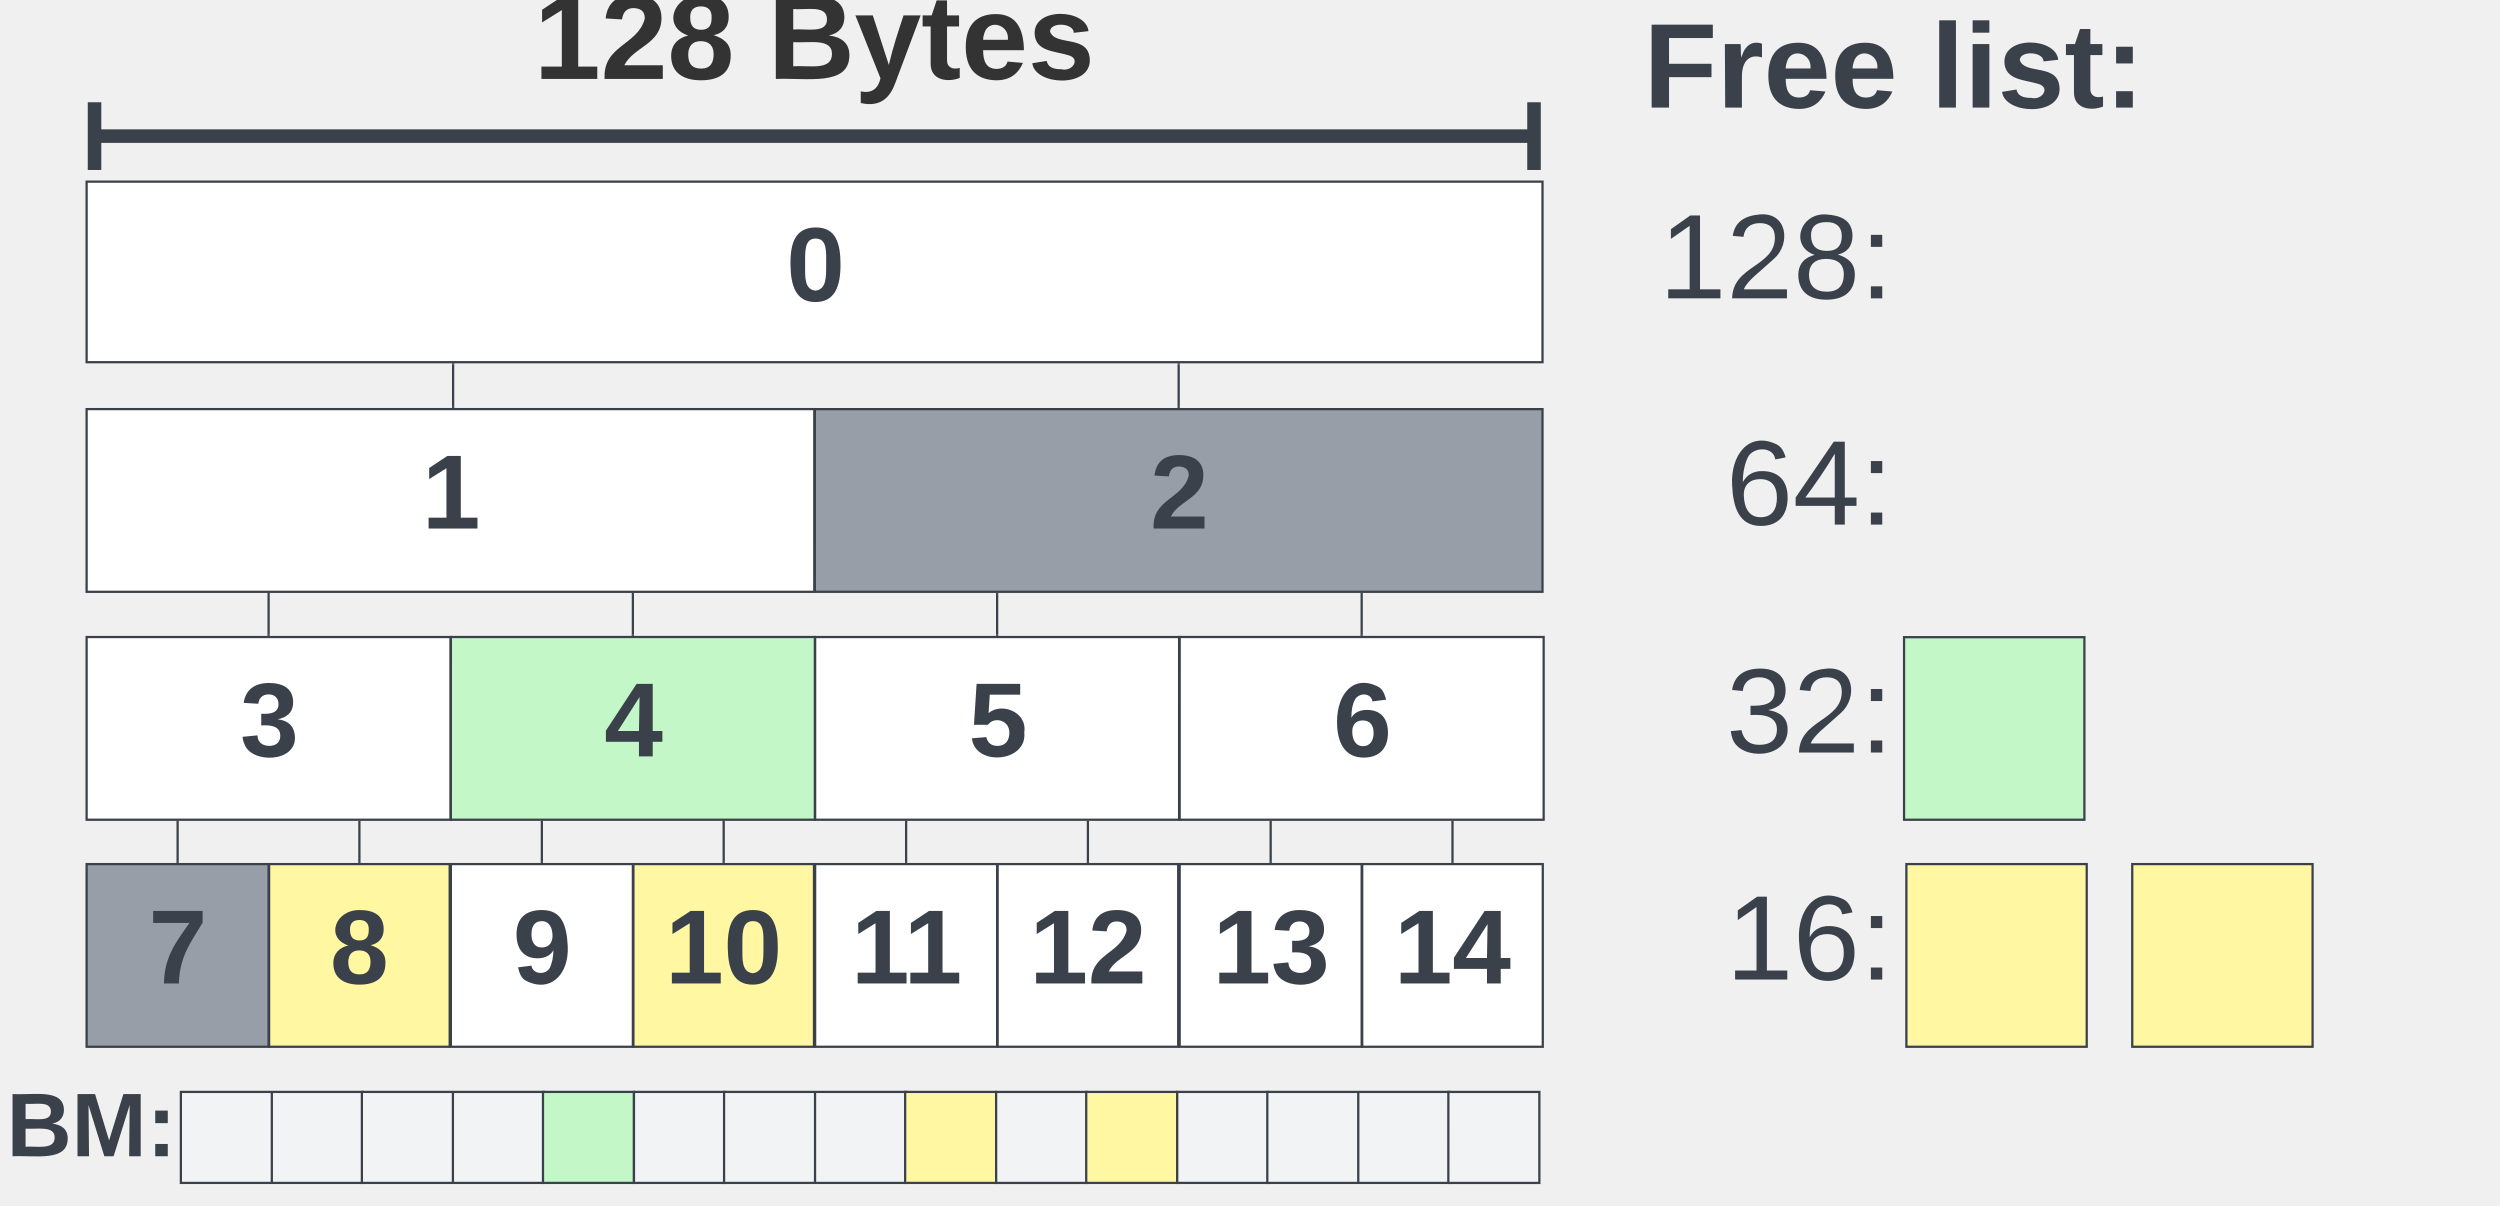
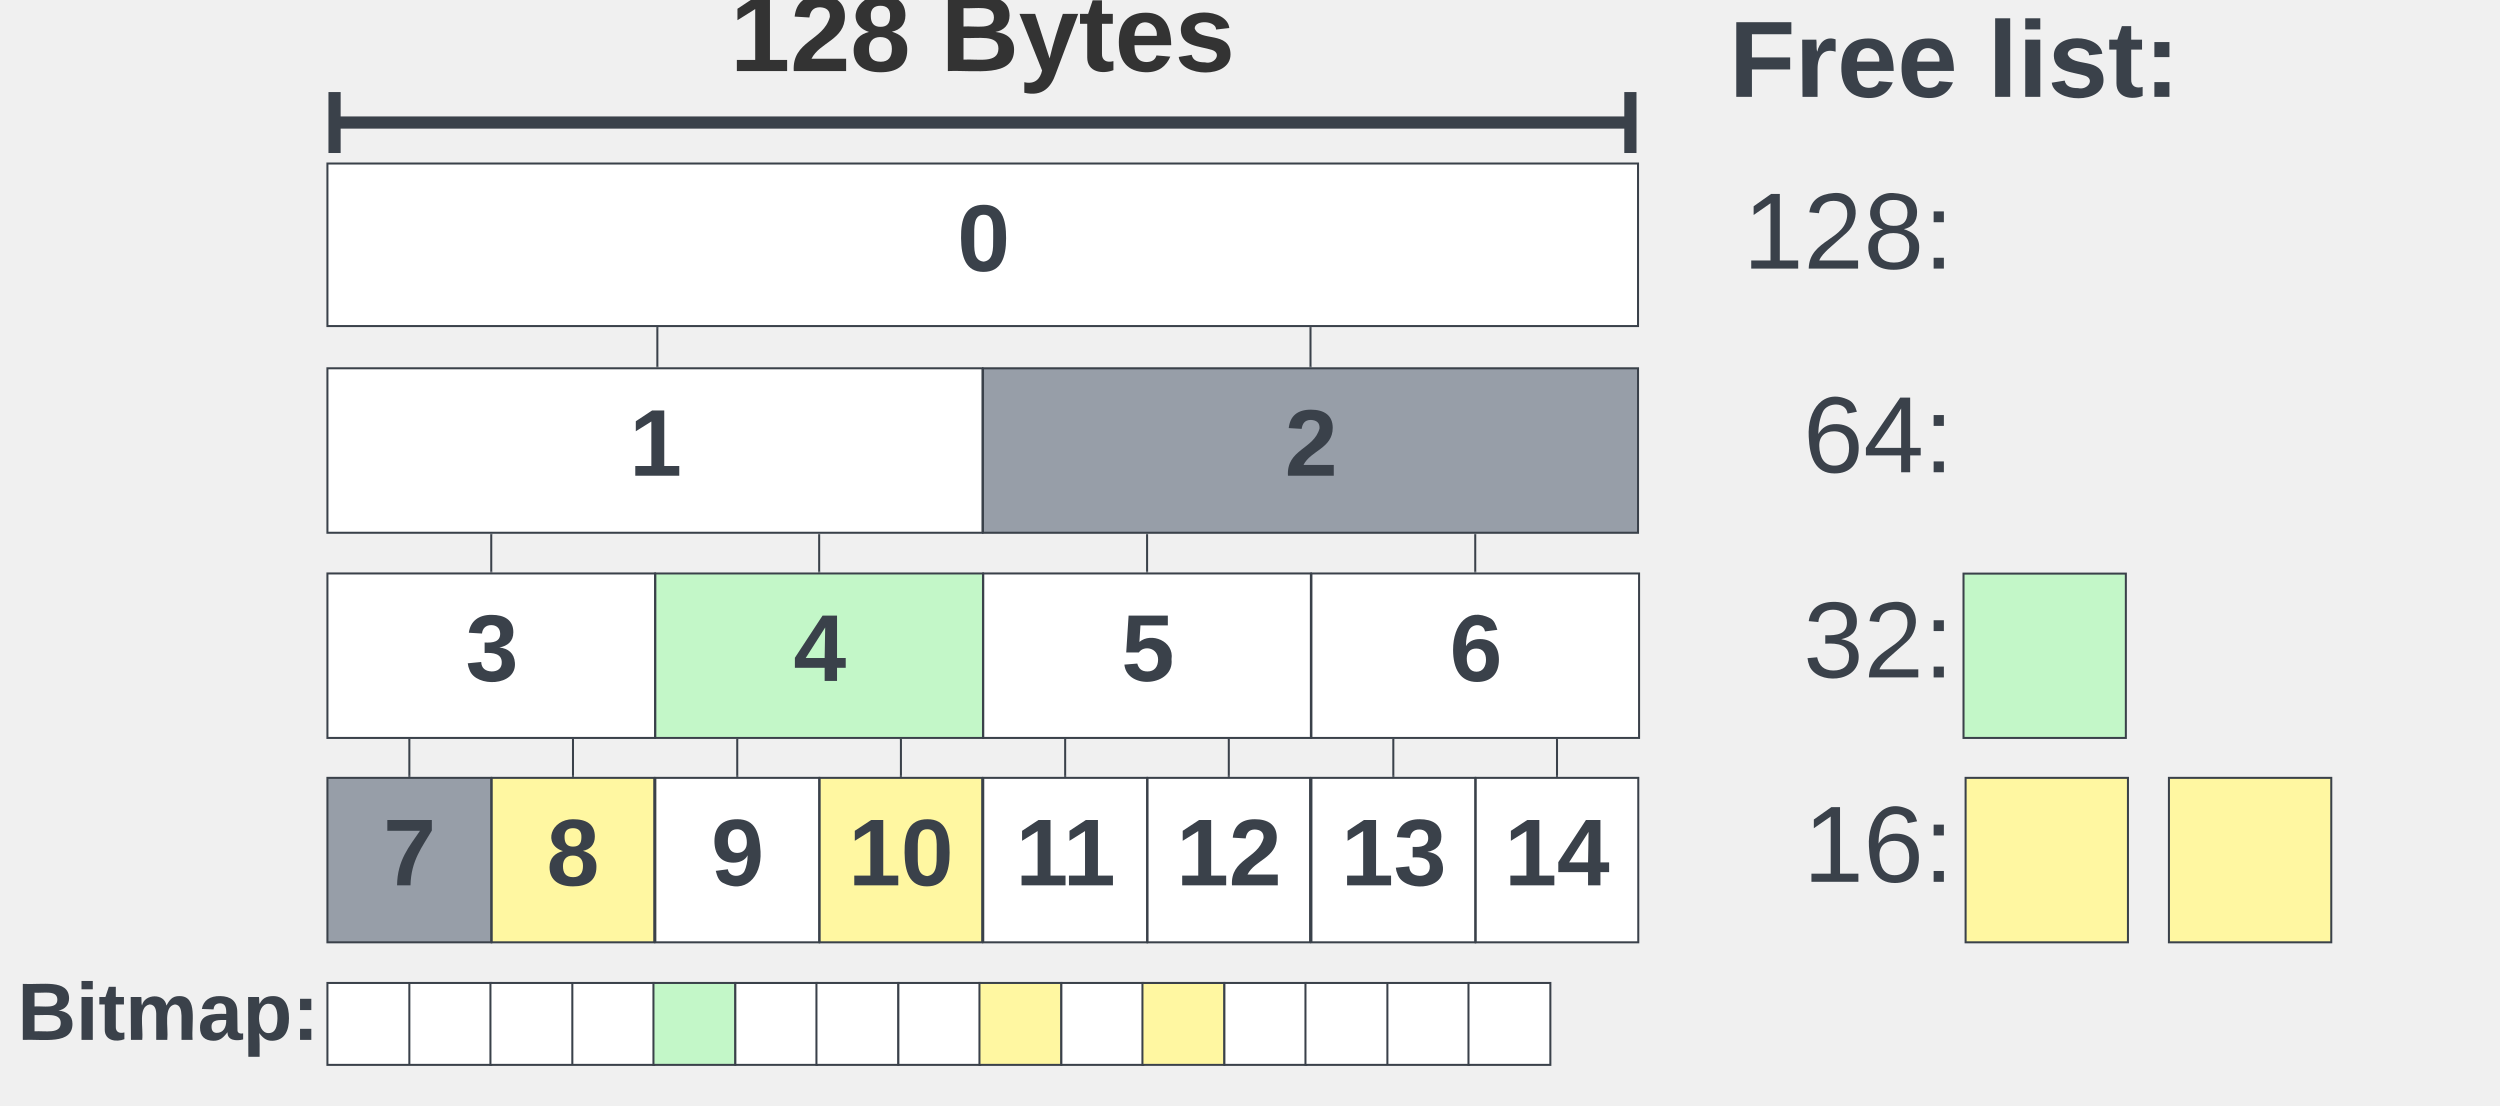
- <svg xmlns="http://www.w3.org/2000/svg" xmlns:ns1="lucid" xmlns:xlink="http://www.w3.org/1999/xlink" width="1107.64" height="534.09">
-   <g transform="translate(1025.335 -2942.992)" ns1:page-tab-id="0_0">
+ <svg xmlns="http://www.w3.org/2000/svg" xmlns:ns1="lucid" xmlns:xlink="http://www.w3.org/1999/xlink" width="1230.42" height="544.17">
+   <g transform="translate(1148.107 -2942.992)" ns1:page-tab-id="0_0">
    <path d="M-986.96 3325.83h80.63v80.94h-80.63z" stroke="#3a414a" fill="#979ea8" />
    <use xlink:href="#a" transform="matrix(1,0,0,1,-974.9592,3337.827) translate(15.53704 40.89583)" />
    <path d="M-906.1 3325.83h80v80.94h-80z" stroke="#3a414a" fill="#fff7a1" />
    <use xlink:href="#b" transform="matrix(1,0,0,1,-894.1025,3337.827) translate(15.03704 40.89583)" />
    <path d="M-986.96 3023.47h645.04v80h-645.04z" stroke="#3a414a" fill="#fff" />
    <use xlink:href="#c" transform="matrix(1,0,0,1,-974.9592,3035.465) translate(298.037 40.83333)" />
    <path d="M-664.3 3124.25h322.38v80.95h-322.4z" stroke="#3a414a" fill="#979ea8" />
    <use xlink:href="#d" transform="matrix(1,0,0,1,-652.3123,3136.252) translate(136.537 40.89583)" />
    <path d="M-986.96 3124.25h322.4v80.95h-322.4z" stroke="#3a414a" fill="#fff" />
    <use xlink:href="#e" transform="matrix(1,0,0,1,-974.9591,3136.252) translate(136.537 40.89583)" />
    <path d="M-986.96 3225.23h161.26v80.95h-161.26z" stroke="#3a414a" fill="#fff" />
    <use xlink:href="#f" transform="matrix(1,0,0,1,-974.9592,3237.234) translate(56.03704 40.89583)" />
    <path d="M-824.58 3123.25v-18.78" stroke="#3a414a" fill="none" />
    <path d="M-824.1 3123.75h-.95v-.5h.95zM-824.1 3104.48h-.95v-.5h.95z" stroke="#3a414a" stroke-width=".05" fill="#3a414a" />
    <path d="M-503.12 3123.25v-18.78" stroke="#3a414a" fill="none" />
    <path d="M-502.64 3123.75h-.95v-.5h.96zM-502.64 3104.48h-.95v-.5h.96z" stroke="#3a414a" stroke-width=".05" fill="#3a414a" />
    <path d="M-906.33 3224.23v-18.03" stroke="#3a414a" fill="none" />
    <path d="M-905.85 3224.73h-.95v-.5h.95zM-905.85 3206.2h-.95v-.5h.95z" stroke="#3a414a" stroke-width=".05" fill="#3a414a" />
    <path d="M-866.1 3324.83v-17.65" stroke="#3a414a" fill="none" />
    <path d="M-865.63 3325.33h-.95v-.52h.95zM-865.63 3307.2h-.95v-.52h.95z" stroke="#3a414a" stroke-width=".05" fill="#3a414a" />
    <path d="M-946.64 3324.83v-17.65" stroke="#3a414a" fill="none" />
    <path d="M-946.17 3325.33h-.95v-.52h.95zM-946.17 3307.2h-.95v-.52h.95z" stroke="#3a414a" stroke-width=".05" fill="#3a414a" />
    <path d="M-986.45 3003.3h643.77M-983.45 2988.3v30M-345.68 3018.3v-30" stroke="#3a414a" stroke-width="6" fill="none" />
    <use xlink:href="#g" transform="matrix(1,0,0,1,-788.86,2935.307) translate(0 42.66667)" />
    <use xlink:href="#h" transform="matrix(1,0,0,1,-788.86,2935.307) translate(103.7037 42.66667)" />
    <path d="M-825.57 3325.83h80.63v80.94h-80.63z" stroke="#3a414a" fill="#fff" />
    <use xlink:href="#i" transform="matrix(1,0,0,1,-813.5721,3337.827) translate(15.53704 40.89583)" />
    <path d="M-744.7 3325.83h80v80.94h-80z" stroke="#3a414a" fill="#fff7a1" />
    <use xlink:href="#j" transform="matrix(1,0,0,1,-732.7154,3337.827) translate(2.074074 40.89583)" />
    <path d="M-825.57 3225.23h161.26v80.95h-161.27z" stroke="#3a414a" fill="#c3f7c8" />
    <use xlink:href="#k" transform="matrix(1,0,0,1,-813.5721,3237.234) translate(56.03704 40.89583)" />
    <path d="M-744.94 3224.23v-18.03" stroke="#3a414a" fill="none" />
    <path d="M-744.47 3224.73h-.95v-.5h.95z" stroke="#3a414a" stroke-width=".05" fill="#3a414a" />
    <path d="M-744.94 3206.2v-.5M-704.7 3324.83v-17.65" stroke="#3a414a" fill="none" />
    <path d="M-704.24 3325.33h-.95v-.52h.96zM-704.24 3307.2h-.95v-.52h.96z" stroke="#3a414a" stroke-width=".05" fill="#3a414a" />
    <path d="M-785.26 3324.83v-17.65" stroke="#3a414a" fill="none" />
    <path d="M-784.78 3325.33h-.95v-.52h.95zM-784.78 3307.2h-.95v-.52h.95z" stroke="#3a414a" stroke-width=".05" fill="#3a414a" />
    <path d="M-664.18 3325.83h80.63v80.94h-80.63z" stroke="#3a414a" fill="#fff" />
    <use xlink:href="#l" transform="matrix(1,0,0,1,-652.1851,3337.827) translate(3.87037 40.89583)" />
    <path d="M-583.33 3325.83h80v80.94h-80z" stroke="#3a414a" fill="#fff" />
    <use xlink:href="#m" transform="matrix(1,0,0,1,-571.3283,3337.827) translate(2.074074 40.89583)" />
    <path d="M-664.18 3225.23h161.25v80.95h-161.25z" stroke="#3a414a" fill="#fff" />
    <use xlink:href="#n" transform="matrix(1,0,0,1,-652.1851,3237.234) translate(56.03704 40.89583)" />
    <path d="M-583.55 3224.23v-18.03" stroke="#3a414a" fill="none" />
    <path d="M-583.08 3224.73h-.95v-.5h.95z" stroke="#3a414a" stroke-width=".05" fill="#3a414a" />
    <path d="M-583.55 3206.2v-.5M-543.33 3324.83v-17.65" stroke="#3a414a" fill="none" />
    <path d="M-542.85 3325.33h-.95v-.52h.95zM-542.85 3307.2h-.95v-.52h.95z" stroke="#3a414a" stroke-width=".05" fill="#3a414a" />
    <path d="M-623.87 3324.83v-17.65" stroke="#3a414a" fill="none" />
    <path d="M-623.4 3325.33h-.95v-.52h.96zM-623.4 3307.2h-.95v-.52h.96z" stroke="#3a414a" stroke-width=".05" fill="#3a414a" />
    <path d="M-502.67 3325.83h80.63v80.94h-80.63z" stroke="#3a414a" fill="#fff" />
    <use xlink:href="#o" transform="matrix(1,0,0,1,-490.6708,3337.827) translate(2.574074 40.89583)" />
    <path d="M-421.8 3325.83h80v80.94h-80z" stroke="#3a414a" fill="#fff" />
    <use xlink:href="#p" transform="matrix(1,0,0,1,-409.814,3337.827) translate(2.074074 40.89583)" />
    <path d="M-502.67 3225.23h161.26v80.95h-161.27z" stroke="#3a414a" fill="#fff" />
    <use xlink:href="#q" transform="matrix(1,0,0,1,-490.6708,3237.234) translate(56.03704 40.89583)" />
    <path d="M-422.04 3224.23v-18.03" stroke="#3a414a" fill="none" />
    <path d="M-421.57 3224.73h-.95v-.5h.95z" stroke="#3a414a" stroke-width=".05" fill="#3a414a" />
    <path d="M-422.04 3206.2v-.5M-381.8 3324.83v-17.65" stroke="#3a414a" fill="none" />
    <path d="M-381.34 3325.33h-.95v-.52h.96zM-381.34 3307.2h-.95v-.52h.96z" stroke="#3a414a" stroke-width=".05" fill="#3a414a" />
    <path d="M-462.36 3324.83v-17.65" stroke="#3a414a" fill="none" />
    <path d="M-461.88 3325.33h-.95v-.52h.95zM-461.88 3307.2h-.95v-.52h.95z" stroke="#3a414a" stroke-width=".05" fill="#3a414a" />
    <path d="M-302.12 2943H82.3v61.13H-302.1z" stroke="#000" stroke-opacity="0" fill="#fff" fill-opacity="0" />
    <use xlink:href="#r" transform="matrix(1,0,0,1,-297.1222,2947.992) translate(0 42.66667)" />
    <use xlink:href="#s" transform="matrix(1,0,0,1,-297.1222,2947.992) translate(127.2593 42.66667)" />
    <path d="M-263.5 3325.83h81.77v80.86h-81.78z" stroke="#000" stroke-opacity="0" fill="#fff" fill-opacity="0" />
    <use xlink:href="#t" transform="matrix(1,0,0,1,-258.5047,3330.827) translate(-2.074074 46.16667)" />
-     <path d="M-945.2 3426.77h40.3v40.32h-40.3zM-904.9 3426.77h40.32v40.32h-40.32z" stroke="#3a414a" fill="#f2f3f5" />
-     <path d="M-865 3426.77h40.33v40.32H-865zM-824.67 3426.77h40.3v40.32h-40.3z" stroke="#3a414a" fill="#f2f3f5" />
-     <path d="M-784.76 3426.77h40.3v40.32h-40.3z" stroke="#3a414a" fill="#c3f7c8" />
-     <path d="M-744.45 3426.77h40.32v40.32h-40.32z" stroke="#3a414a" fill="#f2f3f5" />
-     <path d="M-704.53 3426.77h40.3v40.32h-40.3zM-664.22 3426.77h40.32v40.32h-40.32z" stroke="#3a414a" fill="#f2f3f5" />
-     <path d="M-624.3 3426.77h40.3v40.32h-40.3z" stroke="#3a414a" fill="#fff7a1" />
-     <path d="M-584 3426.77h40.32v40.32h-40.3z" stroke="#3a414a" fill="#f2f3f5" />
-     <path d="M-544.08 3426.77h40.32v40.32h-40.32z" stroke="#3a414a" fill="#fff7a1" />
-     <path d="M-503.76 3426.77h40.3v40.32h-40.3z" stroke="#3a414a" fill="#f2f3f5" />
-     <path d="M-463.85 3426.77h40.3v40.32h-40.3zM-423.54 3426.77h40.32v40.32h-40.32z" stroke="#3a414a" fill="#f2f3f5" />
-     <path d="M-383.63 3426.77h40.32v40.32h-40.33z" stroke="#3a414a" fill="#f2f3f5" />
-     <path d="M-1025.34 3416.77h80.13v60.32h-80.13z" stroke="#000" stroke-opacity="0" fill="#fff" fill-opacity="0" />
-     <use xlink:href="#u" transform="matrix(1,0,0,1,-1020.335,3421.772) translate(-2.111111 33.5)" />
+     <path d="M-986.96 3426.77h40.32v40.32h-40.32zM-946.64 3426.77h40.3v40.32h-40.3z" stroke="#3a414a" fill="#fff" />
+     <path d="M-906.73 3426.77h40.3v40.32h-40.3zM-866.42 3426.77h40.32v40.32h-40.32z" stroke="#3a414a" fill="#fff" />
+     <path d="M-826.5 3426.77h40.3v40.32h-40.3z" stroke="#3a414a" fill="#c3f7c8" />
+     <path d="M-786.2 3426.77h40.32v40.32h-40.3z" stroke="#3a414a" fill="#fff" />
+     <path d="M-746.28 3426.77h40.32v40.32h-40.32z" stroke="#3a414a" fill="#fff" />
+     <path d="M-705.96 3426.77h40.3v40.32h-40.3z" stroke="#3a414a" fill="#fff" />
+     <path d="M-666.05 3426.77h40.3v40.32h-40.3z" stroke="#3a414a" fill="#fff7a1" />
+     <path d="M-625.74 3426.77h40.32v40.32h-40.32z" stroke="#3a414a" fill="#fff" />
+     <path d="M-585.83 3426.77h40.32v40.32h-40.33z" stroke="#3a414a" fill="#fff7a1" />
+     <path d="M-545.5 3426.77h40.3v40.32h-40.3z" stroke="#3a414a" fill="#fff" />
+     <path d="M-505.6 3426.77h40.32v40.32h-40.32zM-465.28 3426.77h40.3v40.32h-40.3z" stroke="#3a414a" fill="#fff" />
+     <path d="M-425.37 3426.77h40.3v40.32h-40.3z" stroke="#3a414a" fill="#fff" />
    <path d="M-181.73 3225.3h79.9v80.88h-79.9z" stroke="#3a414a" fill="#c3f7c8" />
    <path d="M-180.7 3325.83h79.9v80.94h-79.9zM-80.63 3325.83h79.9v80.94h-79.9z" stroke="#3a414a" fill="#fff7a1" />
    <path d="M-263.5 3225.23h81.77v80.87h-81.78z" stroke="#000" stroke-opacity="0" fill="#fff" fill-opacity="0" />
-     <use xlink:href="#v" transform="matrix(1,0,0,1,-258.5047,3230.234) translate(-2.074074 46.16667)" />
+     <use xlink:href="#u" transform="matrix(1,0,0,1,-258.5047,3230.234) translate(-2.074074 46.16667)" />
    <path d="M-263.5 3124.25h81.77v80.87h-81.78z" stroke="#000" stroke-opacity="0" fill="#fff" fill-opacity="0" />
-     <use xlink:href="#w" transform="matrix(1,0,0,1,-258.5047,3129.252) translate(-2.074074 46.16667)" />
+     <use xlink:href="#v" transform="matrix(1,0,0,1,-258.5047,3129.252) translate(-2.074074 46.16667)" />
    <path d="M-263.5 3024.02h81.77v80.86h-81.78z" stroke="#000" stroke-opacity="0" fill="#fff" fill-opacity="0" />
+     <use xlink:href="#w" transform="matrix(1,0,0,1,-258.5047,3029.016) translate(-31.7037 46.16667)" />
+     <path d="M-1148.1 3406.7h161.14v80.47h-161.15z" stroke="#000" stroke-opacity="0" fill="#fff" fill-opacity="0" />
    <g>
-       <use xlink:href="#x" transform="matrix(1,0,0,1,-258.5047,3029.016) translate(-31.7037 46.16667)" />
+       <use xlink:href="#x" transform="matrix(1,0,0,1,-1143.107,3411.693) translate(3.555556 43.09375)" />
    </g>
    <defs>
      <path fill="#3a414a" d="M52 0c1-96 47-148 87-207H15v-41h169v40c-36 62-79 113-81 208H52" id="y" />
      <use transform="matrix(0.1296296,0,0,0.1296296,0,0)" xlink:href="#y" id="a" />
      <path fill="#3a414a" d="M138-131c27 9 52 24 51 61 0 53-36 74-89 74S11-19 11-69c0-35 22-54 51-61-78-25-46-121 38-121 51 0 83 19 83 66 0 30-18 49-45 54zm-38-16c24 0 32-13 32-36 1-23-11-34-32-34-22 0-33 12-32 34 0 22 9 36 32 36zm1 116c27 0 37-17 37-43 0-25-13-39-39-39-24 0-37 15-37 40 0 27 11 42 39 42" id="z" />
      <use transform="matrix(0.1296296,0,0,0.1296296,0,0)" xlink:href="#z" id="b" />
      <path fill="#3a414a" d="M101-251c68 0 84 54 84 127C185-50 166 4 99 4S15-52 14-124c-1-75 17-127 87-127zm-1 216c37-5 36-46 36-89s4-89-36-89c-39 0-36 45-36 89 0 43-3 85 36 89" id="A" />
      <use transform="matrix(0.1296296,0,0,0.1296296,0,0)" xlink:href="#A" id="c" />
      <path fill="#3a414a" d="M182-182c0 78-84 86-111 141h115V0H12c-6-101 99-100 120-180 1-22-12-31-33-32-23 0-32 14-35 34l-49-3c5-45 32-70 84-70 51 0 83 22 83 69" id="B" />
      <use transform="matrix(0.1296296,0,0,0.1296296,0,0)" xlink:href="#B" id="d" />
      <path fill="#3a414a" d="M23 0v-37h61v-169l-59 37v-38l62-41h46v211h57V0H23" id="C" />
      <use transform="matrix(0.1296296,0,0,0.1296296,0,0)" xlink:href="#C" id="e" />
      <path fill="#3a414a" d="M128-127c34 4 56 21 59 58 7 91-148 94-172 28-4-9-6-17-7-26l51-5c1 24 16 35 40 36 23 0 39-12 38-36-1-31-31-36-65-34v-40c32 2 59-3 59-33 0-20-13-33-34-33s-33 13-35 32l-50-3c6-44 37-68 86-68 50 0 83 20 83 66 0 35-22 52-53 58" id="D" />
      <use transform="matrix(0.1296296,0,0,0.1296296,0,0)" xlink:href="#D" id="f" />
      <path fill="#333" d="M23 0v-37h61v-169l-59 37v-38l62-41h46v211h57V0H23" id="E" />
      <path fill="#333" d="M182-182c0 78-84 86-111 141h115V0H12c-6-101 99-100 120-180 1-22-12-31-33-32-23 0-32 14-35 34l-49-3c5-45 32-70 84-70 51 0 83 22 83 69" id="F" />
      <path fill="#333" d="M138-131c27 9 52 24 51 61 0 53-36 74-89 74S11-19 11-69c0-35 22-54 51-61-78-25-46-121 38-121 51 0 83 19 83 66 0 30-18 49-45 54zm-38-16c24 0 32-13 32-36 1-23-11-34-32-34-22 0-33 12-32 34 0 22 9 36 32 36zm1 116c27 0 37-17 37-43 0-25-13-39-39-39-24 0-37 15-37 40 0 27 11 42 39 42" id="G" />
      <g id="g">
        <use transform="matrix(0.1481481,0,0,0.1481481,0,0)" xlink:href="#E" />
        <use transform="matrix(0.1481481,0,0,0.1481481,29.62963,0)" xlink:href="#F" />
        <use transform="matrix(0.1481481,0,0,0.1481481,59.25926,0)" xlink:href="#G" />
      </g>
      <path fill="#333" d="M182-130c37 4 62 22 62 59C244 23 116-4 24 0v-248c84 5 203-23 205 63 0 31-19 50-47 55zM76-148c40-3 101 13 101-30 0-44-60-28-101-31v61zm0 110c48-3 116 14 116-37 0-48-69-32-116-35v72" id="H" />
      <path fill="#333" d="M123 10C108 53 80 86 19 72V37c35 8 53-11 59-39L3-190h52l48 148c12-52 28-100 44-148h51" id="I" />
      <path fill="#333" d="M115-3C79 11 28 4 28-45v-112H4v-33h27l15-45h31v45h36v33H77v99c-1 23 16 31 38 25v30" id="J" />
      <path fill="#333" d="M185-48c-13 30-37 53-82 52C43 2 14-33 14-96s30-98 90-98c62 0 83 45 84 108H66c0 31 8 55 39 56 18 0 30-7 34-22zm-45-69c5-46-57-63-70-21-2 6-4 13-4 21h74" id="K" />
      <path fill="#333" d="M137-138c1-29-70-34-71-4 15 46 118 7 119 86 1 83-164 76-172 9l43-7c4 19 20 25 44 25 33 8 57-30 24-41C81-84 22-81 20-136c-2-80 154-74 161-7" id="L" />
      <g id="h">
        <use transform="matrix(0.1481481,0,0,0.1481481,0,0)" xlink:href="#H" />
        <use transform="matrix(0.1481481,0,0,0.1481481,38.37037,0)" xlink:href="#I" />
        <use transform="matrix(0.1481481,0,0,0.1481481,68,0)" xlink:href="#J" />
        <use transform="matrix(0.1481481,0,0,0.1481481,85.62963,0)" xlink:href="#K" />
        <use transform="matrix(0.1481481,0,0,0.1481481,115.2593,0)" xlink:href="#L" />
      </g>
      <path fill="#3a414a" d="M99-251c69 0 84 53 88 123 5 99-61 162-144 118-15-8-21-25-26-45l46-6c4 31 50 33 63 7 7-15 12-36 12-60-9 18-29 28-54 28-48 0-72-32-72-82 0-55 31-83 87-83zm-1 128c24 0 37-16 37-39 0-27-10-51-37-51-25 0-35 19-35 45 0 25 10 45 35 45" id="M" />
      <use transform="matrix(0.1296296,0,0,0.1296296,0,0)" xlink:href="#M" id="i" />
      <g id="j">
        <use transform="matrix(0.1296296,0,0,0.1296296,0,0)" xlink:href="#C" />
        <use transform="matrix(0.1296296,0,0,0.1296296,25.92593,0)" xlink:href="#A" />
      </g>
      <path fill="#3a414a" d="M165-50V0h-47v-50H5v-38l105-160h55v161h33v37h-33zm-47-37l2-116L46-87h72" id="N" />
      <use transform="matrix(0.1296296,0,0,0.1296296,0,0)" xlink:href="#N" id="k" />
      <g id="l">
        <use transform="matrix(0.1296296,0,0,0.1296296,0,0)" xlink:href="#C" />
        <use transform="matrix(0.1296296,0,0,0.1296296,23.33333,0)" xlink:href="#C" />
      </g>
      <g id="m">
        <use transform="matrix(0.1296296,0,0,0.1296296,0,0)" xlink:href="#C" />
        <use transform="matrix(0.1296296,0,0,0.1296296,25.92593,0)" xlink:href="#B" />
      </g>
      <path fill="#3a414a" d="M139-81c0-46-55-55-73-27H18l9-140h149v37H72l-4 63c44-38 133-4 122 66C201 21 21 35 11-62l49-4c5 18 15 30 39 30 26 0 40-18 40-45" id="O" />
      <use transform="matrix(0.1296296,0,0,0.1296296,0,0)" xlink:href="#O" id="n" />
      <g id="o">
        <use transform="matrix(0.1296296,0,0,0.1296296,0,0)" xlink:href="#C" />
        <use transform="matrix(0.1296296,0,0,0.1296296,25.92593,0)" xlink:href="#D" />
      </g>
      <g id="p">
        <use transform="matrix(0.1296296,0,0,0.1296296,0,0)" xlink:href="#C" />
        <use transform="matrix(0.1296296,0,0,0.1296296,25.92593,0)" xlink:href="#N" />
      </g>
      <path fill="#3a414a" d="M115-159c48 0 72 30 72 78 0 54-30 85-83 85-64 0-91-50-91-122 0-98 58-163 141-120 15 8 21 24 27 44l-47 6c-5-31-48-31-61-4-7 14-11 33-11 60 9-17 28-27 53-27zM102-35c24 0 36-20 36-45s-11-43-37-43c-23 0-36 14-36 38 0 27 11 50 37 50" id="P" />
      <use transform="matrix(0.1296296,0,0,0.1296296,0,0)" xlink:href="#P" id="q" />
      <path fill="#3a414a" d="M76-208v77h127v40H76V0H24v-248h183v40H76" id="Q" />
      <path fill="#3a414a" d="M135-150c-39-12-60 13-60 57V0H25l-1-190h47c2 13-1 29 3 40 6-28 27-53 61-41v41" id="R" />
      <path fill="#3a414a" d="M185-48c-13 30-37 53-82 52C43 2 14-33 14-96s30-98 90-98c62 0 83 45 84 108H66c0 31 8 55 39 56 18 0 30-7 34-22zm-45-69c5-46-57-63-70-21-2 6-4 13-4 21h74" id="S" />
      <g id="r">
        <use transform="matrix(0.1481481,0,0,0.1481481,0,0)" xlink:href="#Q" />
        <use transform="matrix(0.1481481,0,0,0.1481481,32.44444,0)" xlink:href="#R" />
        <use transform="matrix(0.1481481,0,0,0.1481481,53.18519,0)" xlink:href="#S" />
        <use transform="matrix(0.1481481,0,0,0.1481481,82.81481,0)" xlink:href="#S" />
      </g>
      <path fill="#3a414a" d="M25 0v-261h50V0H25" id="T" />
      <path fill="#3a414a" d="M25-224v-37h50v37H25zM25 0v-190h50V0H25" id="U" />
      <path fill="#3a414a" d="M137-138c1-29-70-34-71-4 15 46 118 7 119 86 1 83-164 76-172 9l43-7c4 19 20 25 44 25 33 8 57-30 24-41C81-84 22-81 20-136c-2-80 154-74 161-7" id="V" />
      <path fill="#3a414a" d="M115-3C79 11 28 4 28-45v-112H4v-33h27l15-45h31v45h36v33H77v99c-1 23 16 31 38 25v30" id="W" />
      <path fill="#3a414a" d="M35-132v-50h50v50H35zM35 0v-49h50V0H35" id="X" />
      <g id="s">
        <use transform="matrix(0.1481481,0,0,0.1481481,0,0)" xlink:href="#T" />
        <use transform="matrix(0.1481481,0,0,0.1481481,14.81481,0)" xlink:href="#U" />
        <use transform="matrix(0.1481481,0,0,0.1481481,29.62963,0)" xlink:href="#V" />
        <use transform="matrix(0.1481481,0,0,0.1481481,59.25926,0)" xlink:href="#W" />
        <use transform="matrix(0.1481481,0,0,0.1481481,76.88889,0)" xlink:href="#X" />
      </g>
      <path fill="#3a414a" d="M27 0v-27h64v-190l-56 39v-29l58-41h29v221h61V0H27" id="Y" />
      <path fill="#3a414a" d="M110-160c48 1 74 30 74 79 0 53-28 85-80 85-65 0-83-55-86-122-5-90 50-162 133-122 14 7 22 21 27 39l-31 6c-5-40-67-38-82-6-9 19-15 44-15 74 11-20 30-34 60-33zm-7 138c34 0 49-23 49-58s-16-56-50-56c-29 0-50 16-49 49 1 36 15 65 50 65" id="Z" />
      <path fill="#3a414a" d="M33-154v-36h34v36H33zM33 0v-36h34V0H33" id="aa" />
      <g id="t">
        <use transform="matrix(0.1481481,0,0,0.1481481,0,0)" xlink:href="#Y" />
        <use transform="matrix(0.1481481,0,0,0.1481481,29.62963,0)" xlink:href="#Z" />
        <use transform="matrix(0.1481481,0,0,0.1481481,59.25926,0)" xlink:href="#aa" />
      </g>
-       <path fill="#3a414a" d="M182-130c37 4 62 22 62 59C244 23 116-4 24 0v-248c84 5 203-23 205 63 0 31-19 50-47 55zM76-148c40-3 101 13 101-30 0-44-60-28-101-31v61zm0 110c48-3 116 14 116-37 0-48-69-32-116-35v72" id="ab" />
-       <path fill="#3a414a" d="M230 0l2-204L168 0h-37L68-204 70 0H24v-248h70l56 185 57-185h69V0h-46" id="ac" />
+       <path fill="#3a414a" d="M126-127c33 6 58 20 58 59 0 88-139 92-164 29-3-8-5-16-6-25l32-3c6 27 21 44 54 44 32 0 52-15 52-46 0-38-36-46-79-43v-28c39 1 72-4 72-42 0-27-17-43-46-43-28 0-47 15-49 41l-32-3c6-42 35-63 81-64 48-1 79 21 79 65 0 36-21 52-52 59" id="ab" />
+       <path fill="#3a414a" d="M101-251c82-7 93 87 43 132L82-64C71-53 59-42 53-27h129V0H18c2-99 128-94 128-182 0-28-16-43-45-43s-46 15-49 41l-32-3c6-41 34-60 81-64" id="ac" />
      <g id="u">
-         <use transform="matrix(0.1111111,0,0,0.1111111,0,0)" xlink:href="#ab" />
-         <use transform="matrix(0.1111111,0,0,0.1111111,28.77778,0)" xlink:href="#ac" />
-         <use transform="matrix(0.1111111,0,0,0.1111111,62,0)" xlink:href="#X" />
-       </g>
-       <path fill="#3a414a" d="M126-127c33 6 58 20 58 59 0 88-139 92-164 29-3-8-5-16-6-25l32-3c6 27 21 44 54 44 32 0 52-15 52-46 0-38-36-46-79-43v-28c39 1 72-4 72-42 0-27-17-43-46-43-28 0-47 15-49 41l-32-3c6-42 35-63 81-64 48-1 79 21 79 65 0 36-21 52-52 59" id="ad" />
-       <path fill="#3a414a" d="M101-251c82-7 93 87 43 132L82-64C71-53 59-42 53-27h129V0H18c2-99 128-94 128-182 0-28-16-43-45-43s-46 15-49 41l-32-3c6-41 34-60 81-64" id="ae" />
+         <use transform="matrix(0.1481481,0,0,0.1481481,0,0)" xlink:href="#ab" />
+         <use transform="matrix(0.1481481,0,0,0.1481481,29.62963,0)" xlink:href="#ac" />
+         <use transform="matrix(0.1481481,0,0,0.1481481,59.25926,0)" xlink:href="#aa" />
+       </g>
+       <path fill="#3a414a" d="M155-56V0h-30v-56H8v-25l114-167h33v167h35v25h-35zm-30-156c-27 46-58 90-88 131h88v-131" id="ad" />
      <g id="v">
-         <use transform="matrix(0.1481481,0,0,0.1481481,0,0)" xlink:href="#ad" />
-         <use transform="matrix(0.1481481,0,0,0.1481481,29.62963,0)" xlink:href="#ae" />
+         <use transform="matrix(0.1481481,0,0,0.1481481,0,0)" xlink:href="#Z" />
+         <use transform="matrix(0.1481481,0,0,0.1481481,29.62963,0)" xlink:href="#ad" />
        <use transform="matrix(0.1481481,0,0,0.1481481,59.25926,0)" xlink:href="#aa" />
      </g>
-       <path fill="#3a414a" d="M155-56V0h-30v-56H8v-25l114-167h33v167h35v25h-35zm-30-156c-27 46-58 90-88 131h88v-131" id="af" />
+       <path fill="#3a414a" d="M134-131c28 9 52 24 51 62-1 50-34 73-85 73S17-19 16-69c0-36 21-54 49-61-75-25-45-126 34-121 46 3 78 18 79 63 0 33-17 51-44 57zm-34-11c31 1 46-15 46-44 0-28-17-43-47-42-29 0-46 13-45 42 1 28 16 44 46 44zm1 122c35 0 51-18 51-52 0-30-18-46-53-46-33 0-51 17-51 47 0 34 19 51 53 51" id="ae" />
      <g id="w">
-         <use transform="matrix(0.1481481,0,0,0.1481481,0,0)" xlink:href="#Z" />
-         <use transform="matrix(0.1481481,0,0,0.1481481,29.62963,0)" xlink:href="#af" />
-         <use transform="matrix(0.1481481,0,0,0.1481481,59.25926,0)" xlink:href="#aa" />
-       </g>
-       <path fill="#3a414a" d="M134-131c28 9 52 24 51 62-1 50-34 73-85 73S17-19 16-69c0-36 21-54 49-61-75-25-45-126 34-121 46 3 78 18 79 63 0 33-17 51-44 57zm-34-11c31 1 46-15 46-44 0-28-17-43-47-42-29 0-46 13-45 42 1 28 16 44 46 44zm1 122c35 0 51-18 51-52 0-30-18-46-53-46-33 0-51 17-51 47 0 34 19 51 53 51" id="ag" />
+         <use transform="matrix(0.1481481,0,0,0.1481481,0,0)" xlink:href="#Y" />
+         <use transform="matrix(0.1481481,0,0,0.1481481,29.62963,0)" xlink:href="#ac" />
+         <use transform="matrix(0.1481481,0,0,0.1481481,59.25926,0)" xlink:href="#ae" />
+         <use transform="matrix(0.1481481,0,0,0.1481481,88.88889,0)" xlink:href="#aa" />
+       </g>
+       <path fill="#3a414a" d="M182-130c37 4 62 22 62 59C244 23 116-4 24 0v-248c84 5 203-23 205 63 0 31-19 50-47 55zM76-148c40-3 101 13 101-30 0-44-60-28-101-31v61zm0 110c48-3 116 14 116-37 0-48-69-32-116-35v72" id="af" />
+       <path fill="#3a414a" d="M220-157c-53 9-28 100-34 157h-49v-107c1-27-5-49-29-50C55-147 81-57 75 0H25l-1-190h47c2 12-1 28 3 38 10-53 101-56 108 0 13-22 24-43 59-42 82 1 51 116 57 194h-49v-107c-1-25-5-48-29-50" id="ag" />
+       <path fill="#3a414a" d="M133-34C117-15 103 5 69 4 32 3 11-16 11-54c-1-60 55-63 116-61 1-26-3-47-28-47-18 1-26 9-28 27l-52-2c7-38 36-58 82-57s74 22 75 68l1 82c-1 14 12 18 25 15v27c-30 8-71 5-69-32zm-48 3c29 0 43-24 42-57-32 0-66-3-65 30 0 17 8 27 23 27" id="ah" />
+       <path fill="#3a414a" d="M135-194c53 0 70 44 70 98 0 56-19 98-73 100-31 1-45-17-59-34 3 33 2 69 2 105H25l-1-265h48c2 10 0 23 3 31 11-24 29-35 60-35zM114-30c33 0 39-31 40-66 0-38-9-64-40-64-56 0-55 130 0 130" id="ai" />
      <g id="x">
-         <use transform="matrix(0.1481481,0,0,0.1481481,0,0)" xlink:href="#Y" />
-         <use transform="matrix(0.1481481,0,0,0.1481481,29.62963,0)" xlink:href="#ae" />
-         <use transform="matrix(0.1481481,0,0,0.1481481,59.25926,0)" xlink:href="#ag" />
-         <use transform="matrix(0.1481481,0,0,0.1481481,88.88889,0)" xlink:href="#aa" />
+         <use transform="matrix(0.1111111,0,0,0.1111111,0,0)" xlink:href="#af" />
+         <use transform="matrix(0.1111111,0,0,0.1111111,28.77778,0)" xlink:href="#U" />
+         <use transform="matrix(0.1111111,0,0,0.1111111,39.88889,0)" xlink:href="#W" />
+         <use transform="matrix(0.1111111,0,0,0.1111111,53.11111,0)" xlink:href="#ag" />
+         <use transform="matrix(0.1111111,0,0,0.1111111,88.66667,0)" xlink:href="#ah" />
+         <use transform="matrix(0.1111111,0,0,0.1111111,110.8889,0)" xlink:href="#ai" />
+         <use transform="matrix(0.1111111,0,0,0.1111111,135.2222,0)" xlink:href="#X" />
      </g>
    </defs>
  </g>
</svg>
